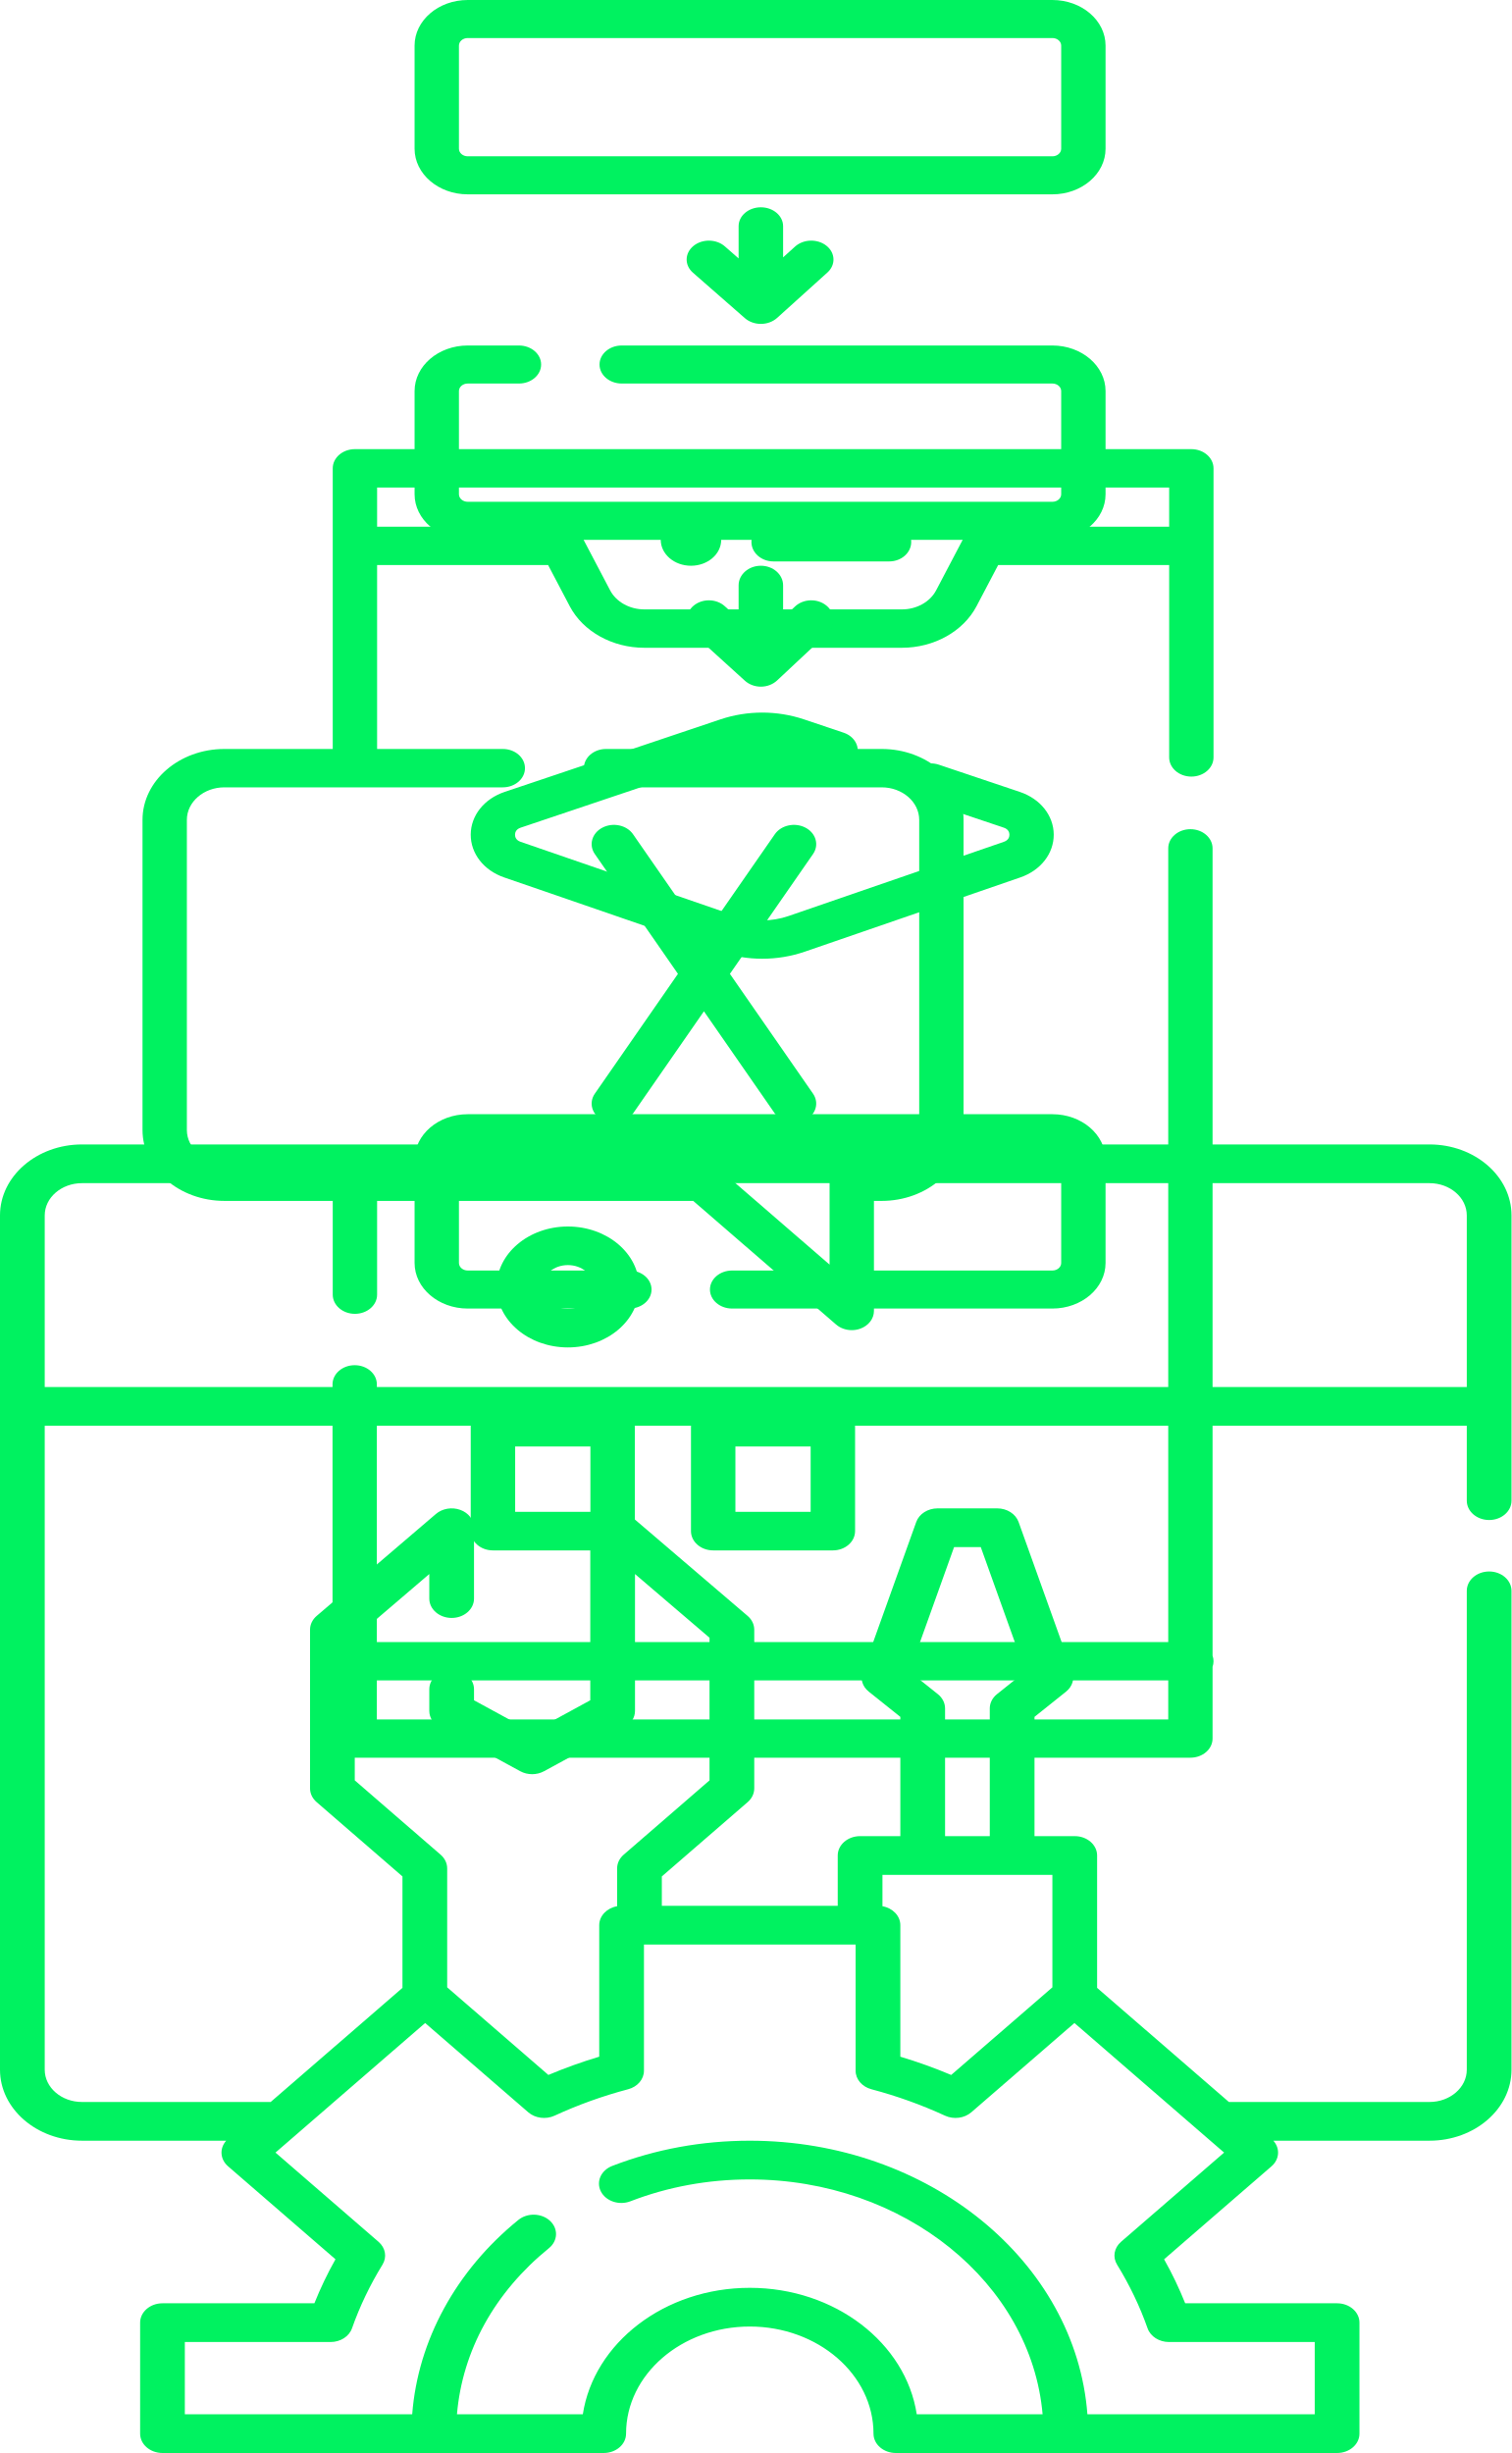
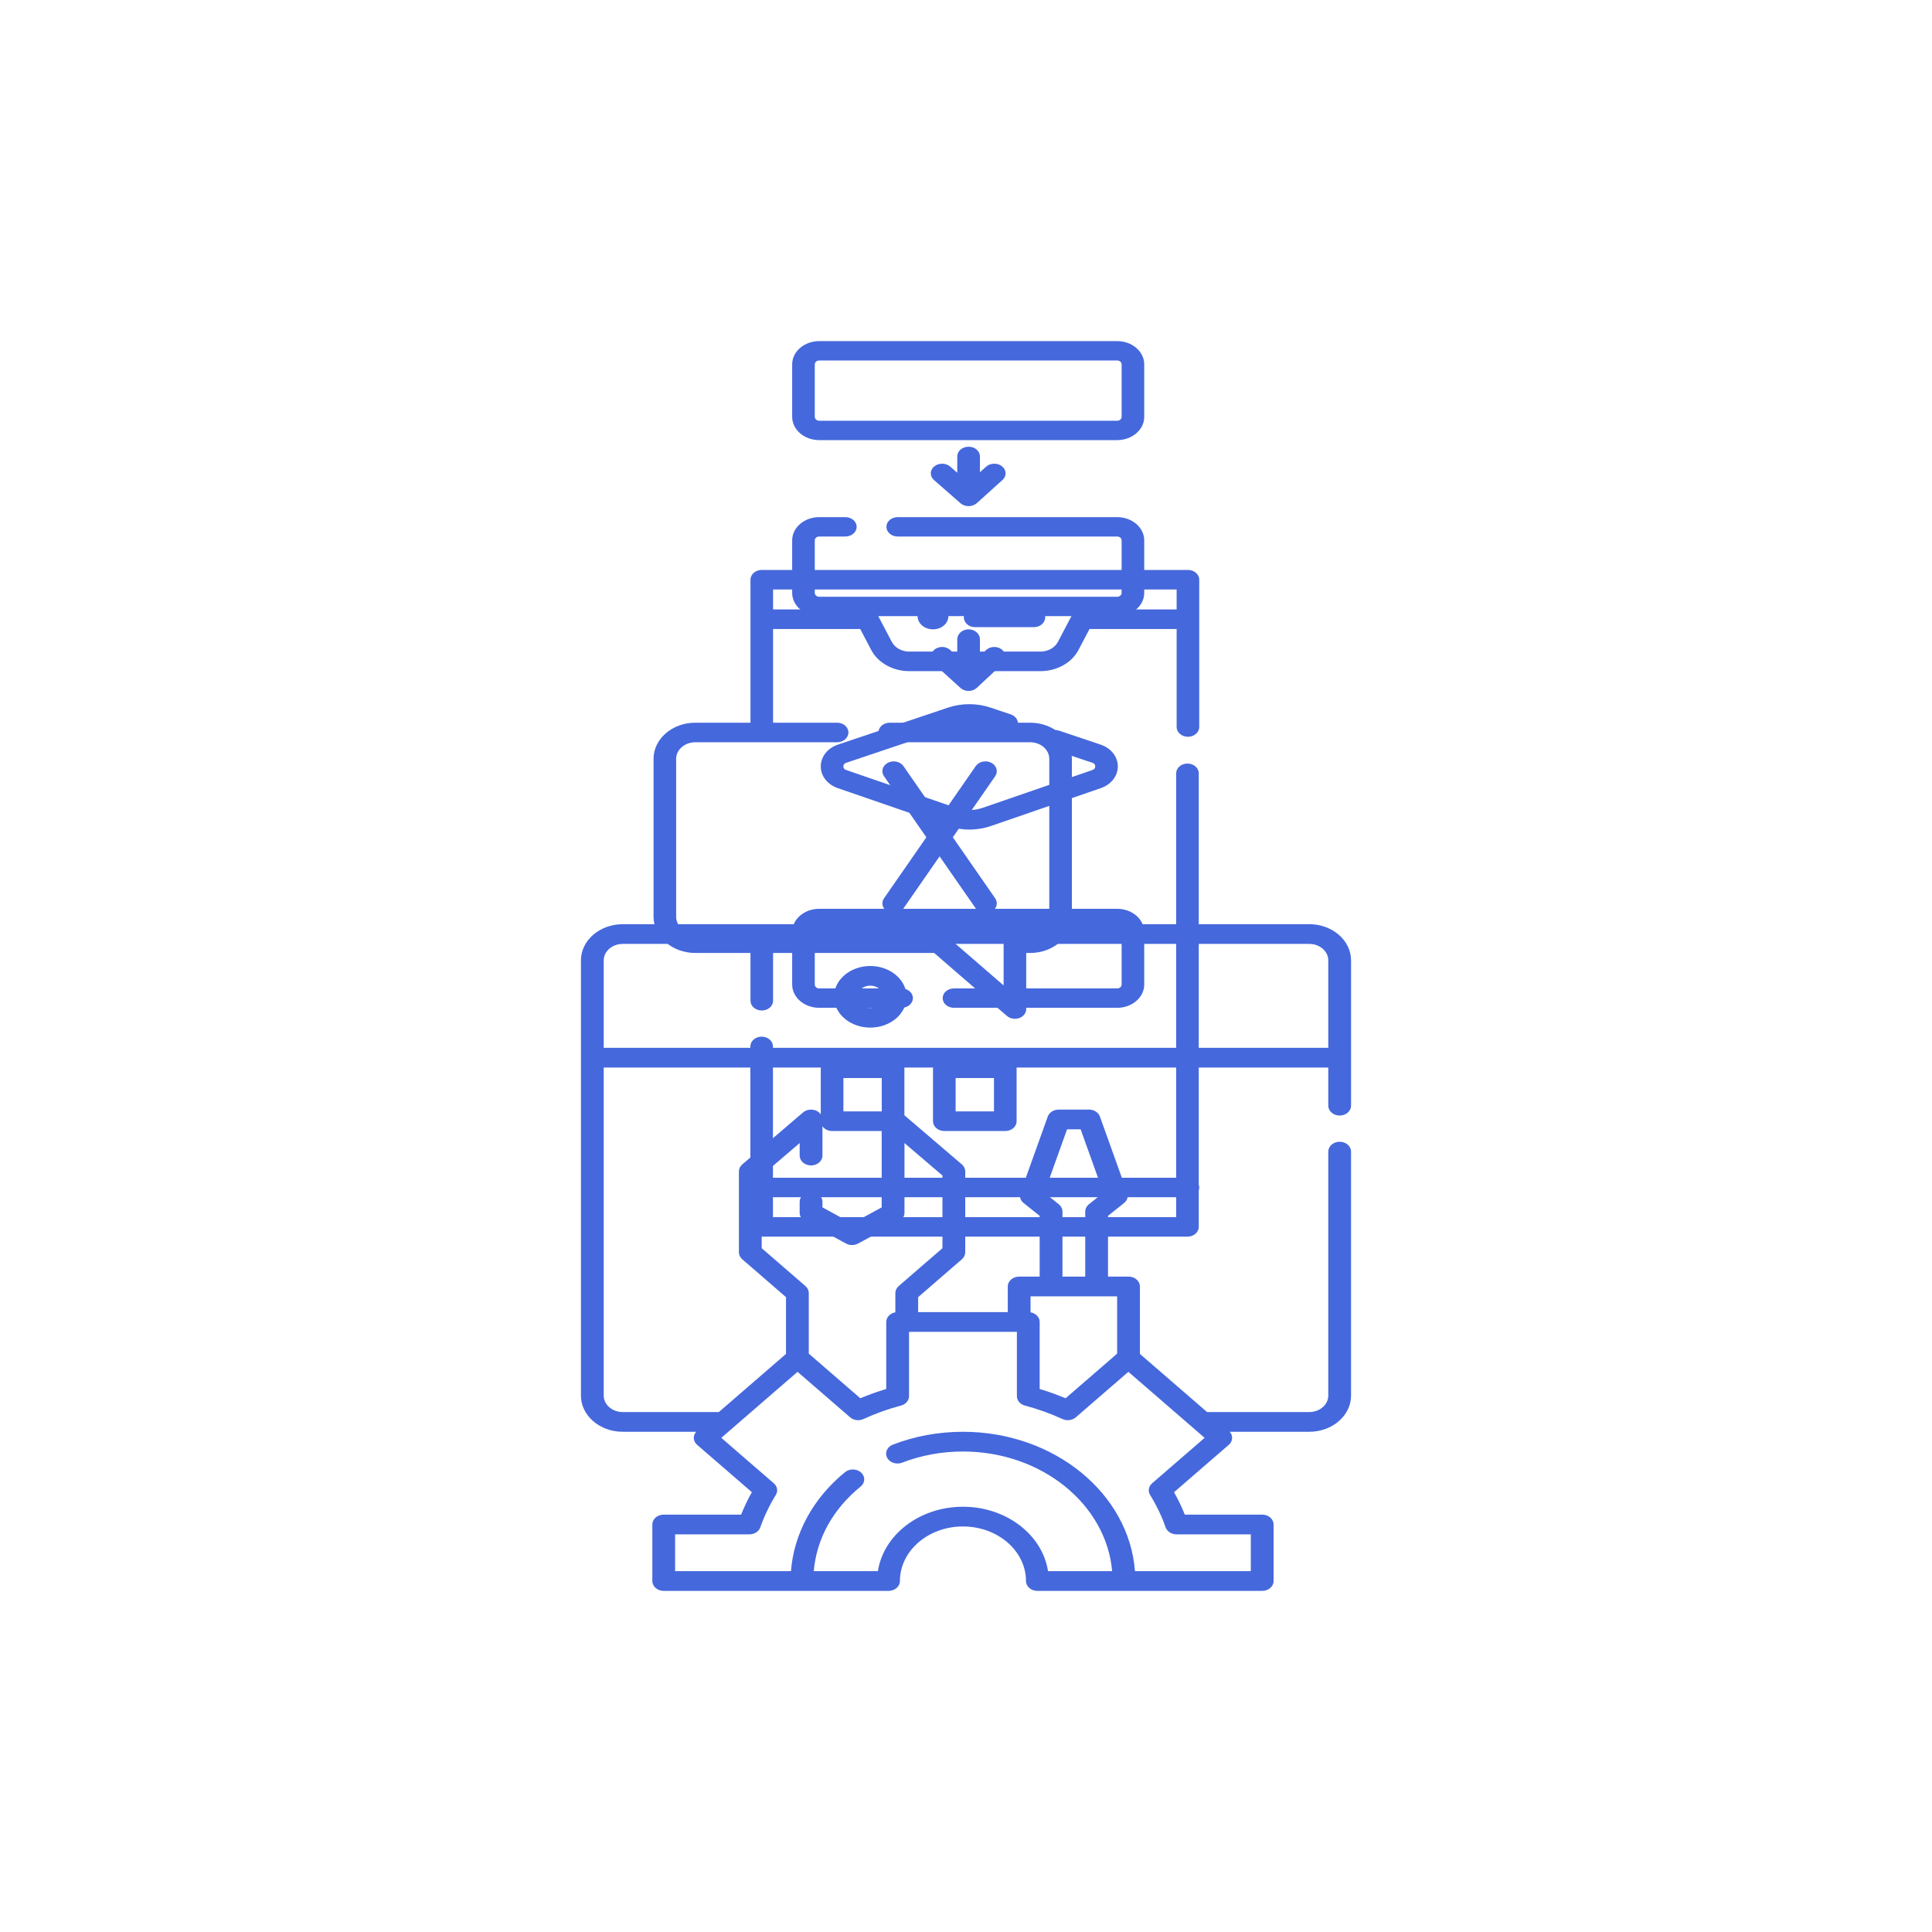
- <svg xmlns="http://www.w3.org/2000/svg" width="350" height="568" viewBox="0 0 350 568" fill="none">
-   <path d="M131.5 284C122.401 284 115 290.282 115 298.001C115 305.721 122.401 312 131.5 312C140.599 312 148 305.721 148 298.001C148 290.282 140.599 284 131.5 284V284ZM131.5 303.064C128.208 303.064 125.533 300.792 125.533 297.999C125.533 295.208 128.208 292.936 131.5 292.936C134.792 292.936 137.47 295.208 137.47 297.999C137.47 300.792 134.789 303.064 131.5 303.064Z" fill="#00F260" />
-   <path d="M331.017 265H18.983C8.516 265 0 272.372 0 281.434V479.251C0 488.313 8.516 495.685 18.983 495.685H52.383C50.797 497.444 50.936 499.99 52.805 501.608L77.681 523.144C75.817 526.454 74.186 529.864 72.797 533.336H37.622C34.764 533.336 32.447 535.343 32.447 537.818V563.518C32.447 565.993 34.764 568 37.622 568H139.792C142.652 568 144.97 565.993 144.97 563.518C144.97 549.842 157.822 538.715 173.619 538.715C189.414 538.715 202.266 549.842 202.266 563.518C202.266 565.993 204.584 568 207.444 568H309.615C312.474 568 314.792 565.993 314.792 563.518V537.818C314.792 535.343 312.474 533.336 309.615 533.336H274.439C273.05 529.864 271.419 526.454 269.555 523.144L294.434 501.608C296.301 499.99 296.439 497.444 294.853 495.685H331.014C341.482 495.685 349.997 488.313 349.997 479.251V368.366C349.997 365.89 347.68 363.883 344.822 363.883C341.962 363.883 339.645 365.89 339.645 368.366V479.251C339.645 483.371 335.773 486.72 331.014 486.72H284.559L254.043 460.302V429.647C254.043 427.171 251.723 425.164 248.866 425.164H239.546V397.544L246.852 391.705C248.321 390.53 248.879 388.732 248.286 387.081L235.861 352.419C235.188 350.545 233.183 349.266 230.916 349.266H217.108C214.841 349.266 212.835 350.545 212.162 352.419L199.738 387.081C199.145 388.732 199.703 390.53 201.171 391.705L208.48 397.544V425.164H199.161C196.301 425.164 193.983 427.171 193.983 429.647V441.3H153.253V434.492L173.136 417.279C174.108 416.438 174.653 415.298 174.653 414.11V377.354C174.653 376.156 174.097 375.007 173.112 374.166L145.501 350.559C144.014 349.287 141.792 348.915 139.867 349.611C137.939 350.309 136.684 351.939 136.684 353.746V393.704L123.223 401.042L109.762 393.704V391.15C109.762 388.674 107.444 386.667 104.585 386.667C101.725 386.667 99.407 388.674 99.407 391.15V396.178C99.407 397.72 100.32 399.151 101.826 399.971L120.465 410.131C122.15 411.051 124.297 411.051 125.982 410.131L144.62 399.971C146.126 399.151 147.039 397.72 147.039 396.178V364.473L164.297 379.226V412.251L144.415 429.464C143.443 430.306 142.898 431.445 142.898 432.636V441.39C140.535 441.806 138.756 443.614 138.756 445.782V476.234C134.743 477.434 130.807 478.849 126.98 480.46L103.548 460.175V432.636C103.548 431.445 103.004 430.306 102.032 429.464L82.149 412.251V379.226L99.407 364.473V370.157C99.407 372.633 101.725 374.64 104.585 374.64C107.444 374.64 109.762 372.633 109.762 370.157V353.749C109.762 351.939 108.507 350.309 106.579 349.613C104.654 348.915 102.432 349.289 100.945 350.559L73.332 374.166C72.346 375.007 71.793 376.156 71.793 377.354V414.11C71.793 415.298 72.338 416.438 73.31 417.279L93.193 434.492V460.302L62.677 486.72H18.983C14.225 486.72 10.355 483.371 10.355 479.251V330.142H339.645V347.484C339.645 349.958 341.962 351.964 344.822 351.964C347.682 351.964 350 349.958 350 347.484V281.434C350 272.372 341.484 265 331.017 265V265ZM217.169 392.289L210.598 387.037L220.926 358.231H227.103L237.429 387.037L230.857 392.289C229.797 393.138 229.191 394.331 229.191 395.584V425.167H218.838V395.584C218.835 394.331 218.232 393.138 217.169 392.289V392.289ZM243.688 434.129V460.177L220.256 480.463C216.43 478.851 212.494 477.437 208.48 476.234V445.785C208.48 443.616 206.702 441.809 204.338 441.392V434.131H243.688V434.129ZM128.417 489.89C133.851 487.384 139.581 485.326 145.448 483.775C147.624 483.2 149.112 481.459 149.112 479.487V450.265H198.125V479.487C198.125 481.459 199.615 483.2 201.791 483.775C207.658 485.326 213.388 487.384 218.822 489.89C220.833 490.817 223.306 490.498 224.918 489.104L248.793 468.435L278.751 494.372C278.754 494.372 278.754 494.374 278.757 494.377L283.451 498.438L259.576 519.107C257.966 520.501 257.597 522.644 258.668 524.385C261.563 529.087 263.939 534.048 265.731 539.129C266.396 541.013 268.407 542.301 270.682 542.301H304.437V559.035H251.797C249.122 523.715 215.084 495.688 173.619 495.688C162.532 495.688 151.817 497.652 141.766 501.527C139.154 502.535 137.979 505.184 139.143 507.447C140.305 509.708 143.37 510.723 145.979 509.717C154.695 506.356 163.993 504.652 173.619 504.652C209.372 504.652 238.769 528.662 241.421 559.035H212.28C209.74 542.53 193.372 529.753 173.619 529.753C153.867 529.753 137.498 542.53 134.959 559.035H105.813C107.071 544.317 114.523 530.793 127.116 520.568C129.202 518.876 129.309 516.04 127.351 514.232C125.397 512.429 122.12 512.336 120.035 514.029C105.556 525.781 96.766 541.984 95.447 559.035H42.799V542.301H76.555C78.832 542.301 80.843 541.013 81.508 539.129C83.3 534.048 85.676 529.087 88.571 524.385C89.642 522.644 89.273 520.501 87.663 519.107L63.788 498.438L68.482 494.377C68.482 494.374 68.485 494.372 68.487 494.372L98.445 468.435L122.321 489.104C123.931 490.498 126.406 490.817 128.417 489.89V489.89ZM10.355 321.177V281.434C10.355 277.314 14.227 273.965 18.983 273.965H331.017C335.775 273.965 339.645 277.317 339.645 281.434V321.177H10.355Z" fill="#00F260" />
-   <path d="M160 131C163.866 131 167 128.314 167 125C167 121.686 163.866 119 160 119C156.134 119 153 121.686 153 125C153 128.314 156.134 131 160 131Z" fill="#00F260" />
-   <path d="M179.101 130H205.899C208.717 130 211 127.985 211 125.5C211 123.015 208.717 121 205.899 121H179.101C176.283 121 174 123.015 174 125.5C174 127.985 176.284 130 179.101 130Z" fill="#00F260" />
-   <path d="M139.505 259.364C140.336 259.795 141.251 260 142.154 260C143.907 260 145.615 259.228 146.582 257.834L163 234.17L179.418 257.834C180.386 259.228 182.094 260 183.846 260C184.749 260 185.664 259.795 186.495 259.364C188.938 258.096 189.73 255.356 188.264 253.244L169.016 225.5L188.264 197.756C189.73 195.644 188.938 192.904 186.495 191.636C184.052 190.369 180.884 191.054 179.418 193.166L163 216.83L146.582 193.166C145.115 191.053 141.948 190.369 139.505 191.636C137.062 192.904 136.27 195.644 137.736 197.756L156.984 225.5L137.736 253.244C136.27 255.356 137.062 258.096 139.505 259.364V259.364Z" fill="#00F260" />
-   <path d="M114.144 326C111.302 326 109 328 109 330.467V354.533C109 357 111.302 359 114.144 359H141.856C144.698 359 147 357 147 354.533V330.467C147 328 144.698 326 141.856 326H114.144ZM136.712 350.066H119.288V334.934H136.712V350.066Z" fill="#00F260" />
-   <path d="M192.856 326H165.144C162.302 326 160 328 160 330.467V354.533C160 357 162.302 359 165.144 359H192.856C195.698 359 198 357 198 354.533V330.467C198 327.999 195.698 326 192.856 326ZM187.712 350.066H170.288V334.934H187.712V350.066Z" fill="#00F260" />
-   <path d="M281 384.665C281 384.216 280.921 383.784 280.778 383.375V196.431C280.778 193.984 278.481 192 275.646 192C272.812 192 270.515 193.984 270.515 196.431V380.234H87.263V320.547C87.263 318.1 84.966 316.116 82.131 316.116C79.297 316.116 77 318.1 77 320.547V402.569C77 405.016 79.297 407 82.131 407H275.646C278.481 407 280.778 405.016 280.778 402.569V385.955C280.921 385.547 281 385.114 281 384.665ZM87.263 398.138V389.096H270.515V398.138H87.263Z" fill="#00F260" />
-   <path d="M77.049 299.78C77.049 302.234 79.348 304.224 82.185 304.224C85.022 304.224 87.321 302.234 87.321 299.78V278.074H160.519L193.601 306.698C194.584 307.549 195.898 308 197.234 308C197.896 308 198.563 307.889 199.198 307.662C201.118 306.974 202.369 305.353 202.369 303.556V278.075H204.15C214.61 278.075 223.12 270.712 223.12 261.661V189.84C223.12 180.789 214.61 173.426 204.15 173.426H140.335C137.498 173.426 135.2 175.415 135.2 177.87C135.2 180.324 137.498 182.313 140.335 182.313H204.149C208.946 182.313 212.848 185.69 212.848 189.84V261.66C212.848 265.81 208.946 269.186 204.149 269.186H197.232C194.395 269.186 192.097 271.176 192.097 273.63V292.828L166.278 270.488C165.314 269.655 164.008 269.186 162.646 269.186H82.252C82.23 269.186 82.208 269.184 82.185 269.184C82.163 269.184 82.141 269.186 82.119 269.186H51.97C47.173 269.186 43.271 265.81 43.271 261.66V189.84C43.271 185.69 47.173 182.313 51.97 182.313H116.425C119.262 182.313 121.561 180.324 121.561 177.87C121.561 175.415 119.262 173.426 116.425 173.426H87.321V130.842H126.921L131.928 140.373C134.999 146.218 141.778 149.994 149.199 149.994H208.851C216.271 149.994 223.05 146.217 226.121 140.373L231.128 130.842H270.729V175.377C270.729 177.831 273.027 179.821 275.864 179.821C278.701 179.821 281 177.831 281 175.377V108.444C281 105.99 278.701 104 275.864 104H82.185C79.348 104 77.049 105.99 77.049 108.444V173.427H51.97C41.51 173.427 33 180.79 33 189.841V261.661C33 270.711 41.51 278.074 51.97 278.074H77.049V299.78ZM270.728 112.887V121.955H227.821C225.807 121.955 223.979 122.974 223.145 124.56L216.769 136.695C215.361 139.375 212.253 141.107 208.851 141.107H149.199C145.796 141.107 142.687 139.375 141.28 136.695L134.904 124.56C134.07 122.973 132.243 121.955 130.229 121.955H87.322V112.887H270.728Z" fill="#00F260" />
-   <path d="M176.181 131C173.337 131 171.031 133.031 171.031 135.537V143.276L167.845 140.384C165.864 138.586 162.604 138.543 160.563 140.288C158.522 142.033 158.473 144.905 160.455 146.703L172.486 157.623C173.457 158.504 174.789 159 176.182 159H176.222C177.627 158.99 178.968 158.475 179.933 157.572L191.6 146.652C193.55 144.828 193.45 141.956 191.38 140.239C189.309 138.522 186.051 138.608 184.099 140.433L181.333 143.023V135.536C181.331 133.031 179.025 131 176.181 131V131Z" fill="#00F260" />
-   <path d="M243.691 258H108.308C101.521 258 96 262.735 96 268.555V292.445C96 298.265 101.522 303 108.308 303H145.732C148.568 303 150.868 301.028 150.868 298.596C150.868 296.163 148.568 294.192 145.732 294.192H108.308C107.186 294.192 106.272 293.408 106.272 292.445V268.555C106.272 267.592 107.186 266.808 108.308 266.808H243.691C244.814 266.808 245.728 267.592 245.728 268.555V292.445C245.728 293.408 244.814 294.192 243.691 294.192H169.53C166.694 294.192 164.394 296.163 164.394 298.596C164.394 301.028 166.694 303 169.53 303H243.691C250.478 303 256 298.265 256 292.445V268.555C256 262.735 250.478 258 243.691 258V258Z" fill="#00F260" />
-   <path d="M243.691 80H143.963C141.126 80 138.827 81.972 138.827 84.404C138.827 86.837 141.126 88.809 143.963 88.809H243.691C244.814 88.809 245.727 89.592 245.727 90.554V114.446C245.727 115.408 244.814 116.191 243.691 116.191H108.307C107.185 116.191 106.271 115.408 106.271 114.446V90.554C106.271 89.592 107.185 88.809 108.307 88.809H120.166C123.002 88.809 125.302 86.837 125.302 84.404C125.302 81.972 123.002 80 120.166 80H108.308C101.521 80 96 84.735 96 90.554V114.446C96 120.266 101.522 125 108.308 125H243.691C250.478 125 256 120.265 256 114.446V90.554C255.999 84.734 250.478 80 243.691 80Z" fill="#00F260" />
-   <path d="M109 193.245C108.979 197.647 112.019 201.542 116.745 203.171L166.6 220.35C169.792 221.45 173.146 222 176.5 222C179.854 222 183.208 221.45 186.4 220.35L236.254 203.171C240.981 201.543 244.021 197.647 244 193.245C243.979 188.843 240.901 184.969 236.159 183.375L217.397 177.067C214.753 176.18 211.783 177.312 210.757 179.597C209.731 181.882 211.04 184.453 213.68 185.341L232.443 191.649C233.566 192.027 233.738 192.834 233.739 193.282C233.741 193.729 233.578 194.538 232.458 194.924L182.603 212.103C178.667 213.459 174.332 213.459 170.395 212.103L120.54 194.924C119.421 194.538 119.257 193.729 119.259 193.282C119.261 192.834 119.433 192.027 120.556 191.649L170.524 174.85C174.377 173.555 178.62 173.555 182.473 174.85L191.638 177.931C194.282 178.82 197.252 177.686 198.278 175.402C199.304 173.118 197.995 170.545 195.355 169.658L186.19 166.576C179.941 164.475 173.057 164.475 166.809 166.576L116.841 183.375C112.1 184.969 109.022 188.844 109 193.245V193.245Z" fill="#00F260" />
-   <path d="M176.181 48C173.337 48 171.031 49.959 171.031 52.375V59.837L167.845 57.048C165.864 55.315 162.604 55.273 160.563 56.956C158.522 58.639 158.473 61.408 160.455 63.142L172.486 73.672C173.457 74.522 174.789 75 176.182 75H176.222C177.628 74.991 178.968 74.493 179.933 73.624L191.6 63.093C193.55 61.334 193.45 58.565 191.38 56.909C189.309 55.254 186.051 55.337 184.099 57.096L181.333 59.593V52.375C181.331 49.959 179.025 48 176.181 48V48Z" fill="#00F260" />
-   <path d="M243.691 0H108.308C101.521 0 96 4.735 96 10.555V34.445C96 40.265 101.522 45 108.308 45H243.691C250.478 45 256 40.265 256 34.445V10.555C256 4.735 250.478 0 243.691 0V0ZM245.728 34.445C245.728 35.408 244.814 36.192 243.691 36.192H108.308C107.186 36.192 106.272 35.408 106.272 34.445V10.555C106.272 9.592 107.186 8.808 108.308 8.808H243.691C244.814 8.808 245.728 9.592 245.728 10.555V34.445Z" fill="#00F260" />
+ <svg xmlns="http://www.w3.org/2000/svg" version="1.1" width="1080" height="1080" viewBox="0 0 1080 1080" xml:space="preserve">
+   <defs>
+ </defs>
+   <g transform="matrix(1 0 0 1 540 540)" id="397bbd79-3936-4d2e-9ff5-8bca9b1695d3">
+     <rect style="stroke: none; stroke-width: 1; stroke-dasharray: none; stroke-linecap: butt; stroke-dashoffset: 0; stroke-linejoin: miter; stroke-miterlimit: 4; fill: rgb(255,255,255); fill-rule: nonzero; opacity: 1;" vector-effect="non-scaling-stroke" x="-540" y="-540" rx="0" ry="0" width="1080" height="1080" />
+   </g>
+   <g transform="matrix(1 0 0 1 540 540)" id="3ed92ecb-e198-4a5a-9166-a6181423ab64">
+ </g>
+   <g transform="matrix(1.23 0 0 1.23 540 540)">
+     <g style="" vector-effect="non-scaling-stroke">
+       <g transform="matrix(1 0 0 1 -43.5 14)">
+         <path style="stroke: none; stroke-width: 1; stroke-dasharray: none; stroke-linecap: butt; stroke-dashoffset: 0; stroke-linejoin: miter; stroke-miterlimit: 4; fill: rgb(69,104,220); fill-rule: nonzero; opacity: 1;" vector-effect="non-scaling-stroke" transform=" translate(-131.5, -298)" d="M 131.5 284 C 122.401 284 115 290.282 115 298.001 C 115 305.721 122.401 312 131.5 312 C 140.599 312 148 305.721 148 298.001 C 148 290.282 140.599 284 131.5 284 L 131.5 284 Z M 131.5 303.064 C 128.208 303.064 125.533 300.792 125.533 297.999 C 125.533 295.208 128.208 292.936 131.5 292.936 C 134.792 292.936 137.47 295.208 137.47 297.999 C 137.47 300.792 134.789 303.064 131.5 303.064 Z" stroke-linecap="round" />
+       </g>
+       <g transform="matrix(1 0 0 1 0 132.5)">
+         <path style="stroke: none; stroke-width: 1; stroke-dasharray: none; stroke-linecap: butt; stroke-dashoffset: 0; stroke-linejoin: miter; stroke-miterlimit: 4; fill: rgb(69,104,220); fill-rule: nonzero; opacity: 1;" vector-effect="non-scaling-stroke" transform=" translate(-175, -416.5)" d="M 331.017 265 L 18.983 265 C 8.516 265 0 272.372 0 281.434 L 0 479.251 C 0 488.313 8.516 495.685 18.983 495.685 L 52.383 495.685 C 50.797 497.444 50.936 499.99 52.805 501.608 L 77.681 523.144 C 75.817 526.454 74.186 529.864 72.797 533.336 L 37.622 533.336 C 34.764 533.336 32.447 535.343 32.447 537.818 L 32.447 563.518 C 32.447 565.993 34.764 568 37.622 568 L 139.792 568 C 142.652 568 144.97 565.993 144.97 563.518 C 144.97 549.842 157.822 538.715 173.619 538.715 C 189.414 538.715 202.266 549.842 202.266 563.518 C 202.266 565.993 204.584 568 207.444 568 L 309.615 568 C 312.474 568 314.792 565.993 314.792 563.518 L 314.792 537.818 C 314.792 535.343 312.474 533.336 309.615 533.336 L 274.439 533.336 C 273.05 529.864 271.419 526.454 269.555 523.144 L 294.434 501.608 C 296.301 499.99 296.439 497.444 294.853 495.685 L 331.014 495.685 C 341.482 495.685 349.997 488.313 349.997 479.251 L 349.997 368.366 C 349.997 365.89 347.68 363.883 344.822 363.883 C 341.962 363.883 339.645 365.89 339.645 368.366 L 339.645 479.251 C 339.645 483.371 335.773 486.72 331.014 486.72 L 284.559 486.72 L 254.043 460.302 L 254.043 429.647 C 254.043 427.171 251.723 425.164 248.866 425.164 L 239.546 425.164 L 239.546 397.544 L 246.852 391.705 C 248.321 390.53 248.879 388.732 248.286 387.081 L 235.861 352.419 C 235.188 350.545 233.183 349.266 230.916 349.266 L 217.108 349.266 C 214.841 349.266 212.835 350.545 212.162 352.419 L 199.738 387.081 C 199.145 388.732 199.703 390.53 201.171 391.705 L 208.48 397.544 L 208.48 425.164 L 199.161 425.164 C 196.301 425.164 193.983 427.171 193.983 429.647 L 193.983 441.3 L 153.253 441.3 L 153.253 434.492 L 173.136 417.279 C 174.108 416.438 174.653 415.298 174.653 414.11 L 174.653 377.354 C 174.653 376.156 174.097 375.007 173.112 374.166 L 145.501 350.559 C 144.014 349.287 141.792 348.915 139.867 349.611 C 137.939 350.309 136.684 351.939 136.684 353.746 L 136.684 393.704 L 123.223 401.042 L 109.762 393.704 L 109.762 391.15 C 109.762 388.674 107.444 386.667 104.585 386.667 C 101.725 386.667 99.407 388.674 99.407 391.15 L 99.407 396.178 C 99.407 397.72 100.32 399.151 101.826 399.971 L 120.465 410.131 C 122.15 411.051 124.297 411.051 125.982 410.131 L 144.62 399.971 C 146.126 399.151 147.039 397.72 147.039 396.178 L 147.039 364.473 L 164.297 379.226 L 164.297 412.251 L 144.415 429.464 C 143.443 430.306 142.898 431.445 142.898 432.636 L 142.898 441.39 C 140.535 441.806 138.756 443.614 138.756 445.782 L 138.756 476.234 C 134.743 477.434 130.807 478.849 126.98 480.46 L 103.548 460.175 L 103.548 432.636 C 103.548 431.445 103.004 430.306 102.032 429.464 L 82.149 412.251 L 82.149 379.226 L 99.407 364.473 L 99.407 370.157 C 99.407 372.633 101.725 374.64 104.585 374.64 C 107.444 374.64 109.762 372.633 109.762 370.157 L 109.762 353.749 C 109.762 351.939 108.507 350.309 106.579 349.613 C 104.654 348.915 102.432 349.289 100.945 350.559 L 73.332 374.166 C 72.346 375.007 71.793 376.156 71.793 377.354 L 71.793 414.11 C 71.793 415.298 72.338 416.438 73.31 417.279 L 93.193 434.492 L 93.193 460.302 L 62.677 486.72 L 18.983 486.72 C 14.225 486.72 10.355 483.371 10.355 479.251 L 10.355 330.142 L 339.645 330.142 L 339.645 347.484 C 339.645 349.958 341.962 351.964 344.822 351.964 C 347.682 351.964 350 349.958 350 347.484 L 350 281.434 C 350 272.372 341.484 265 331.017 265 L 331.017 265 Z M 217.169 392.289 L 210.598 387.037 L 220.926 358.231 L 227.103 358.231 L 237.429 387.037 L 230.857 392.289 C 229.797 393.138 229.191 394.331 229.191 395.584 L 229.191 425.167 L 218.838 425.167 L 218.838 395.584 C 218.835 394.331 218.232 393.138 217.169 392.289 L 217.169 392.289 Z M 243.688 434.129 L 243.688 460.177 L 220.256 480.463 C 216.43 478.851 212.494 477.437 208.48 476.234 L 208.48 445.785 C 208.48 443.616 206.702 441.809 204.338 441.392 L 204.338 434.131 L 243.688 434.131 L 243.688 434.129 Z M 128.417 489.89 C 133.851 487.384 139.581 485.326 145.448 483.775 C 147.624 483.2 149.112 481.459 149.112 479.487 L 149.112 450.265 L 198.125 450.265 L 198.125 479.487 C 198.125 481.459 199.615 483.2 201.791 483.775 C 207.658 485.326 213.388 487.384 218.822 489.89 C 220.833 490.817 223.306 490.498 224.918 489.104 L 248.793 468.435 L 278.751 494.372 C 278.754 494.372 278.754 494.374 278.757 494.377 L 283.451 498.438 L 259.576 519.107 C 257.966 520.501 257.597 522.644 258.668 524.385 C 261.563 529.087 263.939 534.048 265.731 539.129 C 266.396 541.013 268.407 542.301 270.682 542.301 L 304.437 542.301 L 304.437 559.035 L 251.797 559.035 C 249.122 523.715 215.084 495.688 173.619 495.688 C 162.532 495.688 151.817 497.652 141.766 501.527 C 139.154 502.535 137.979 505.184 139.143 507.447 C 140.305 509.708 143.37 510.723 145.979 509.717 C 154.695 506.356 163.993 504.652 173.619 504.652 C 209.372 504.652 238.769 528.662 241.421 559.035 L 212.28 559.035 C 209.74 542.53 193.372 529.753 173.619 529.753 C 153.867 529.753 137.498 542.53 134.959 559.035 L 105.813 559.035 C 107.071 544.317 114.523 530.793 127.116 520.568 C 129.202 518.876 129.309 516.04 127.351 514.232 C 125.397 512.429 122.12 512.336 120.035 514.029 C 105.556 525.781 96.766 541.984 95.447 559.035 L 42.799 559.035 L 42.799 542.301 L 76.555 542.301 C 78.832 542.301 80.843 541.013 81.508 539.129 C 83.3 534.048 85.676 529.087 88.571 524.385 C 89.642 522.644 89.273 520.501 87.663 519.107 L 63.788 498.438 L 68.482 494.377 C 68.482 494.374 68.485 494.372 68.487 494.372 L 98.445 468.435 L 122.321 489.104 C 123.931 490.498 126.406 490.817 128.417 489.89 L 128.417 489.89 Z M 10.355 321.177 L 10.355 281.434 C 10.355 277.314 14.227 273.965 18.983 273.965 L 331.017 273.965 C 335.775 273.965 339.645 277.317 339.645 281.434 L 339.645 321.177 L 10.355 321.177 Z" stroke-linecap="round" />
+       </g>
+       <g transform="matrix(1 0 0 1 -15 -159)">
+         <path style="stroke: none; stroke-width: 1; stroke-dasharray: none; stroke-linecap: butt; stroke-dashoffset: 0; stroke-linejoin: miter; stroke-miterlimit: 4; fill: rgb(69,104,220); fill-rule: nonzero; opacity: 1;" vector-effect="non-scaling-stroke" transform=" translate(-160, -125)" d="M 160 131 C 163.866 131 167 128.314 167 125 C 167 121.686 163.866 119 160 119 C 156.134 119 153 121.686 153 125 C 153 128.314 156.134 131 160 131 Z" stroke-linecap="round" />
+       </g>
+       <g transform="matrix(1 0 0 1 17.5 -158.5)">
+         <path style="stroke: none; stroke-width: 1; stroke-dasharray: none; stroke-linecap: butt; stroke-dashoffset: 0; stroke-linejoin: miter; stroke-miterlimit: 4; fill: rgb(69,104,220); fill-rule: nonzero; opacity: 1;" vector-effect="non-scaling-stroke" transform=" translate(-192.5, -125.5)" d="M 179.101 130 L 205.899 130 C 208.717 130 211 127.985 211 125.5 C 211 123.015 208.717 121 205.899 121 L 179.101 121 C 176.283 121 174 123.015 174 125.5 C 174 127.985 176.284 130 179.101 130 Z" stroke-linecap="round" />
+       </g>
+       <g transform="matrix(1 0 0 1 -12 -58.5)">
+         <path style="stroke: none; stroke-width: 1; stroke-dasharray: none; stroke-linecap: butt; stroke-dashoffset: 0; stroke-linejoin: miter; stroke-miterlimit: 4; fill: rgb(69,104,220); fill-rule: nonzero; opacity: 1;" vector-effect="non-scaling-stroke" transform=" translate(-163, -225.5)" d="M 139.505 259.364 C 140.336 259.795 141.251 260 142.154 260 C 143.907 260 145.615 259.228 146.582 257.834 L 163 234.17 L 179.418 257.834 C 180.386 259.228 182.094 260 183.846 260 C 184.749 260 185.664 259.795 186.495 259.364 C 188.938 258.096 189.73 255.356 188.264 253.244 L 169.016 225.5 L 188.264 197.756 C 189.73 195.644 188.938 192.904 186.495 191.636 C 184.052 190.369 180.884 191.054 179.418 193.166 L 163 216.83 L 146.582 193.166 C 145.115 191.053 141.948 190.369 139.505 191.636 C 137.062 192.904 136.27 195.644 137.736 197.756 L 156.984 225.5 L 137.736 253.244 C 136.27 255.356 137.062 258.096 139.505 259.364 L 139.505 259.364 Z" stroke-linecap="round" />
+       </g>
+       <g transform="matrix(1 0 0 1 -47 58.5)">
+         <path style="stroke: none; stroke-width: 1; stroke-dasharray: none; stroke-linecap: butt; stroke-dashoffset: 0; stroke-linejoin: miter; stroke-miterlimit: 4; fill: rgb(69,104,220); fill-rule: nonzero; opacity: 1;" vector-effect="non-scaling-stroke" transform=" translate(-128, -342.5)" d="M 114.144 326 C 111.302 326 109 328 109 330.467 L 109 354.533 C 109 357 111.302 359 114.144 359 L 141.856 359 C 144.698 359 147 357 147 354.533 L 147 330.467 C 147 328 144.698 326 141.856 326 L 114.144 326 Z M 136.712 350.066 L 119.288 350.066 L 119.288 334.934 L 136.712 334.934 L 136.712 350.066 Z" stroke-linecap="round" />
+       </g>
+       <g transform="matrix(1 0 0 1 4 58.5)">
+         <path style="stroke: none; stroke-width: 1; stroke-dasharray: none; stroke-linecap: butt; stroke-dashoffset: 0; stroke-linejoin: miter; stroke-miterlimit: 4; fill: rgb(69,104,220); fill-rule: nonzero; opacity: 1;" vector-effect="non-scaling-stroke" transform=" translate(-179, -342.5)" d="M 192.856 326 L 165.144 326 C 162.302 326 160 328 160 330.467 L 160 354.533 C 160 357 162.302 359 165.144 359 L 192.856 359 C 195.698 359 198 357 198 354.533 L 198 330.467 C 198 327.999 195.698 326 192.856 326 Z M 187.712 350.066 L 170.288 350.066 L 170.288 334.934 L 187.712 334.934 L 187.712 350.066 Z" stroke-linecap="round" />
+       </g>
+       <g transform="matrix(1 0 0 1 4 15.5)">
+         <path style="stroke: none; stroke-width: 1; stroke-dasharray: none; stroke-linecap: butt; stroke-dashoffset: 0; stroke-linejoin: miter; stroke-miterlimit: 4; fill: rgb(69,104,220); fill-rule: nonzero; opacity: 1;" vector-effect="non-scaling-stroke" transform=" translate(-179, -299.5)" d="M 281 384.665 C 281 384.216 280.921 383.784 280.778 383.375 L 280.778 196.431 C 280.778 193.984 278.481 192 275.646 192 C 272.812 192 270.515 193.984 270.515 196.431 L 270.515 380.234 L 87.263 380.234 L 87.263 320.547 C 87.263 318.1 84.966 316.116 82.131 316.116 C 79.297 316.116 77 318.1 77 320.547 L 77 402.569 C 77 405.016 79.297 407 82.131 407 L 275.646 407 C 278.481 407 280.778 405.016 280.778 402.569 L 280.778 385.955 C 280.921 385.547 281 385.114 281 384.665 Z M 87.263 398.138 L 87.263 389.096 L 270.515 389.096 L 270.515 398.138 L 87.263 398.138 Z" stroke-linecap="round" />
+       </g>
+       <g transform="matrix(1 0 0 1 -18 -78)">
+         <path style="stroke: none; stroke-width: 1; stroke-dasharray: none; stroke-linecap: butt; stroke-dashoffset: 0; stroke-linejoin: miter; stroke-miterlimit: 4; fill: rgb(69,104,220); fill-rule: nonzero; opacity: 1;" vector-effect="non-scaling-stroke" transform=" translate(-157, -206)" d="M 77.049 299.78 C 77.049 302.234 79.348 304.224 82.185 304.224 C 85.022 304.224 87.321 302.234 87.321 299.78 L 87.321 278.074 L 160.519 278.074 L 193.601 306.698 C 194.584 307.549 195.898 308 197.234 308 C 197.896 308 198.563 307.889 199.198 307.662 C 201.118 306.974 202.369 305.353 202.369 303.556 L 202.369 278.075 L 204.15 278.075 C 214.61 278.075 223.12 270.712 223.12 261.661 L 223.12 189.84 C 223.12 180.789 214.61 173.426 204.15 173.426 L 140.335 173.426 C 137.498 173.426 135.2 175.415 135.2 177.87 C 135.2 180.324 137.498 182.313 140.335 182.313 L 204.149 182.313 C 208.946 182.313 212.848 185.69 212.848 189.84 L 212.848 261.66 C 212.848 265.81 208.946 269.186 204.149 269.186 L 197.232 269.186 C 194.395 269.186 192.097 271.176 192.097 273.63 L 192.097 292.828 L 166.278 270.488 C 165.314 269.655 164.008 269.186 162.646 269.186 L 82.252 269.186 C 82.23 269.186 82.208 269.184 82.185 269.184 C 82.163 269.184 82.141 269.186 82.119 269.186 L 51.97 269.186 C 47.173 269.186 43.271 265.81 43.271 261.66 L 43.271 189.84 C 43.271 185.69 47.173 182.313 51.97 182.313 L 116.425 182.313 C 119.262 182.313 121.561 180.324 121.561 177.87 C 121.561 175.415 119.262 173.426 116.425 173.426 L 87.321 173.426 L 87.321 130.842 L 126.921 130.842 L 131.928 140.373 C 134.999 146.218 141.778 149.994 149.199 149.994 L 208.851 149.994 C 216.271 149.994 223.05 146.217 226.121 140.373 L 231.128 130.842 L 270.729 130.842 L 270.729 175.377 C 270.729 177.831 273.027 179.821 275.864 179.821 C 278.701 179.821 281 177.831 281 175.377 L 281 108.444 C 281 105.99 278.701 104 275.864 104 L 82.185 104 C 79.348 104 77.049 105.99 77.049 108.444 L 77.049 173.427 L 51.97 173.427 C 41.51 173.427 33 180.79 33 189.841 L 33 261.661 C 33 270.711 41.51 278.074 51.97 278.074 L 77.049 278.074 L 77.049 299.78 Z M 270.728 112.887 L 270.728 121.955 L 227.821 121.955 C 225.807 121.955 223.979 122.974 223.145 124.56 L 216.769 136.695 C 215.361 139.375 212.253 141.107 208.851 141.107 L 149.199 141.107 C 145.796 141.107 142.687 139.375 141.28 136.695 L 134.904 124.56 C 134.07 122.973 132.243 121.955 130.229 121.955 L 87.322 121.955 L 87.322 112.887 L 270.728 112.887 Z" stroke-linecap="round" />
+       </g>
+       <g transform="matrix(1 0 0 1 1 -139)">
+         <path style="stroke: none; stroke-width: 1; stroke-dasharray: none; stroke-linecap: butt; stroke-dashoffset: 0; stroke-linejoin: miter; stroke-miterlimit: 4; fill: rgb(69,104,220); fill-rule: nonzero; opacity: 1;" vector-effect="non-scaling-stroke" transform=" translate(-176, -145)" d="M 176.181 131 C 173.337 131 171.031 133.031 171.031 135.537 L 171.031 143.276 L 167.845 140.384 C 165.864 138.586 162.604 138.543 160.563 140.288 C 158.522 142.033 158.473 144.905 160.455 146.703 L 172.486 157.623 C 173.457 158.504 174.789 159 176.182 159 L 176.222 159 C 177.627 158.99 178.968 158.475 179.933 157.572 L 191.6 146.652 C 193.55 144.828 193.45 141.956 191.38 140.239 C 189.309 138.522 186.051 138.608 184.099 140.433 L 181.333 143.023 L 181.333 135.536 C 181.331 133.031 179.025 131 176.181 131 L 176.181 131 Z" stroke-linecap="round" />
+       </g>
+       <g transform="matrix(1 0 0 1 1 -3.5)">
+         <path style="stroke: none; stroke-width: 1; stroke-dasharray: none; stroke-linecap: butt; stroke-dashoffset: 0; stroke-linejoin: miter; stroke-miterlimit: 4; fill: rgb(69,104,220); fill-rule: nonzero; opacity: 1;" vector-effect="non-scaling-stroke" transform=" translate(-176, -280.5)" d="M 243.691 258 L 108.308 258 C 101.521 258 96 262.735 96 268.555 L 96 292.445 C 96 298.265 101.522 303 108.308 303 L 145.732 303 C 148.568 303 150.868 301.028 150.868 298.596 C 150.868 296.163 148.568 294.192 145.732 294.192 L 108.308 294.192 C 107.186 294.192 106.272 293.408 106.272 292.445 L 106.272 268.555 C 106.272 267.592 107.186 266.808 108.308 266.808 L 243.691 266.808 C 244.814 266.808 245.728 267.592 245.728 268.555 L 245.728 292.445 C 245.728 293.408 244.814 294.192 243.691 294.192 L 169.53 294.192 C 166.694 294.192 164.394 296.163 164.394 298.596 C 164.394 301.028 166.694 303 169.53 303 L 243.691 303 C 250.478 303 256 298.265 256 292.445 L 256 268.555 C 256 262.735 250.478 258 243.691 258 L 243.691 258 Z" stroke-linecap="round" />
+       </g>
+       <g transform="matrix(1 0 0 1 1 -181.5)">
+         <path style="stroke: none; stroke-width: 1; stroke-dasharray: none; stroke-linecap: butt; stroke-dashoffset: 0; stroke-linejoin: miter; stroke-miterlimit: 4; fill: rgb(69,104,220); fill-rule: nonzero; opacity: 1;" vector-effect="non-scaling-stroke" transform=" translate(-176, -102.5)" d="M 243.691 80 L 143.963 80 C 141.126 80 138.827 81.972 138.827 84.404 C 138.827 86.837 141.126 88.809 143.963 88.809 L 243.691 88.809 C 244.814 88.809 245.727 89.592 245.727 90.554 L 245.727 114.446 C 245.727 115.408 244.814 116.191 243.691 116.191 L 108.307 116.191 C 107.185 116.191 106.271 115.408 106.271 114.446 L 106.271 90.554 C 106.271 89.592 107.185 88.809 108.307 88.809 L 120.166 88.809 C 123.002 88.809 125.302 86.837 125.302 84.404 C 125.302 81.972 123.002 80 120.166 80 L 108.308 80 C 101.521 80 96 84.735 96 90.554 L 96 114.446 C 96 120.266 101.522 125 108.308 125 L 243.691 125 C 250.478 125 256 120.265 256 114.446 L 256 90.554 C 255.999 84.734 250.478 80 243.691 80 Z" stroke-linecap="round" />
+       </g>
+       <g transform="matrix(1 0 0 1 1.5 -90.5)">
+         <path style="stroke: none; stroke-width: 1; stroke-dasharray: none; stroke-linecap: butt; stroke-dashoffset: 0; stroke-linejoin: miter; stroke-miterlimit: 4; fill: rgb(69,104,220); fill-rule: nonzero; opacity: 1;" vector-effect="non-scaling-stroke" transform=" translate(-176.5, -193.5)" d="M 109 193.245 C 108.979 197.647 112.019 201.542 116.745 203.171 L 166.6 220.35 C 169.792 221.45 173.146 222 176.5 222 C 179.854 222 183.208 221.45 186.4 220.35 L 236.254 203.171 C 240.981 201.543 244.021 197.647 244 193.245 C 243.979 188.843 240.901 184.969 236.159 183.375 L 217.397 177.067 C 214.753 176.18 211.783 177.312 210.757 179.597 C 209.731 181.882 211.04 184.453 213.68 185.341 L 232.443 191.649 C 233.566 192.027 233.738 192.834 233.739 193.282 C 233.741 193.729 233.578 194.538 232.458 194.924 L 182.603 212.103 C 178.667 213.459 174.332 213.459 170.395 212.103 L 120.54 194.924 C 119.421 194.538 119.257 193.729 119.259 193.282 C 119.261 192.834 119.433 192.027 120.556 191.649 L 170.524 174.85 C 174.377 173.555 178.62 173.555 182.473 174.85 L 191.638 177.931 C 194.282 178.82 197.252 177.686 198.278 175.402 C 199.304 173.118 197.995 170.545 195.355 169.658 L 186.19 166.576 C 179.941 164.475 173.057 164.475 166.809 166.576 L 116.841 183.375 C 112.1 184.969 109.022 188.844 109 193.245 L 109 193.245 Z" stroke-linecap="round" />
+       </g>
+       <g transform="matrix(1 0 0 1 1 -222.5)">
+         <path style="stroke: none; stroke-width: 1; stroke-dasharray: none; stroke-linecap: butt; stroke-dashoffset: 0; stroke-linejoin: miter; stroke-miterlimit: 4; fill: rgb(69,104,220); fill-rule: nonzero; opacity: 1;" vector-effect="non-scaling-stroke" transform=" translate(-176, -61.5)" d="M 176.181 48 C 173.337 48 171.031 49.959 171.031 52.375 L 171.031 59.837 L 167.845 57.048 C 165.864 55.315 162.604 55.273 160.563 56.956 C 158.522 58.639 158.473 61.408 160.455 63.142 L 172.486 73.672 C 173.457 74.522 174.789 75 176.182 75 L 176.222 75 C 177.628 74.991 178.968 74.493 179.933 73.624 L 191.6 63.093 C 193.55 61.334 193.45 58.565 191.38 56.909 C 189.309 55.254 186.051 55.337 184.099 57.096 L 181.333 59.593 L 181.333 52.375 C 181.331 49.959 179.025 48 176.181 48 L 176.181 48 Z" stroke-linecap="round" />
+       </g>
+       <g transform="matrix(1 0 0 1 1 -261.5)">
+         <path style="stroke: none; stroke-width: 1; stroke-dasharray: none; stroke-linecap: butt; stroke-dashoffset: 0; stroke-linejoin: miter; stroke-miterlimit: 4; fill: rgb(69,104,220); fill-rule: nonzero; opacity: 1;" vector-effect="non-scaling-stroke" transform=" translate(-176, -22.5)" d="M 243.691 0 L 108.308 0 C 101.521 0 96 4.735 96 10.555 L 96 34.445 C 96 40.265 101.522 45 108.308 45 L 243.691 45 C 250.478 45 256 40.265 256 34.445 L 256 10.555 C 256 4.735 250.478 0 243.691 0 L 243.691 0 Z M 245.728 34.445 C 245.728 35.408 244.814 36.192 243.691 36.192 L 108.308 36.192 C 107.186 36.192 106.272 35.408 106.272 34.445 L 106.272 10.555 C 106.272 9.592 107.186 8.808 108.308 8.808 L 243.691 8.808 C 244.814 8.808 245.728 9.592 245.728 10.555 L 245.728 34.445 Z" stroke-linecap="round" />
+       </g>
+     </g>
+   </g>
</svg>
